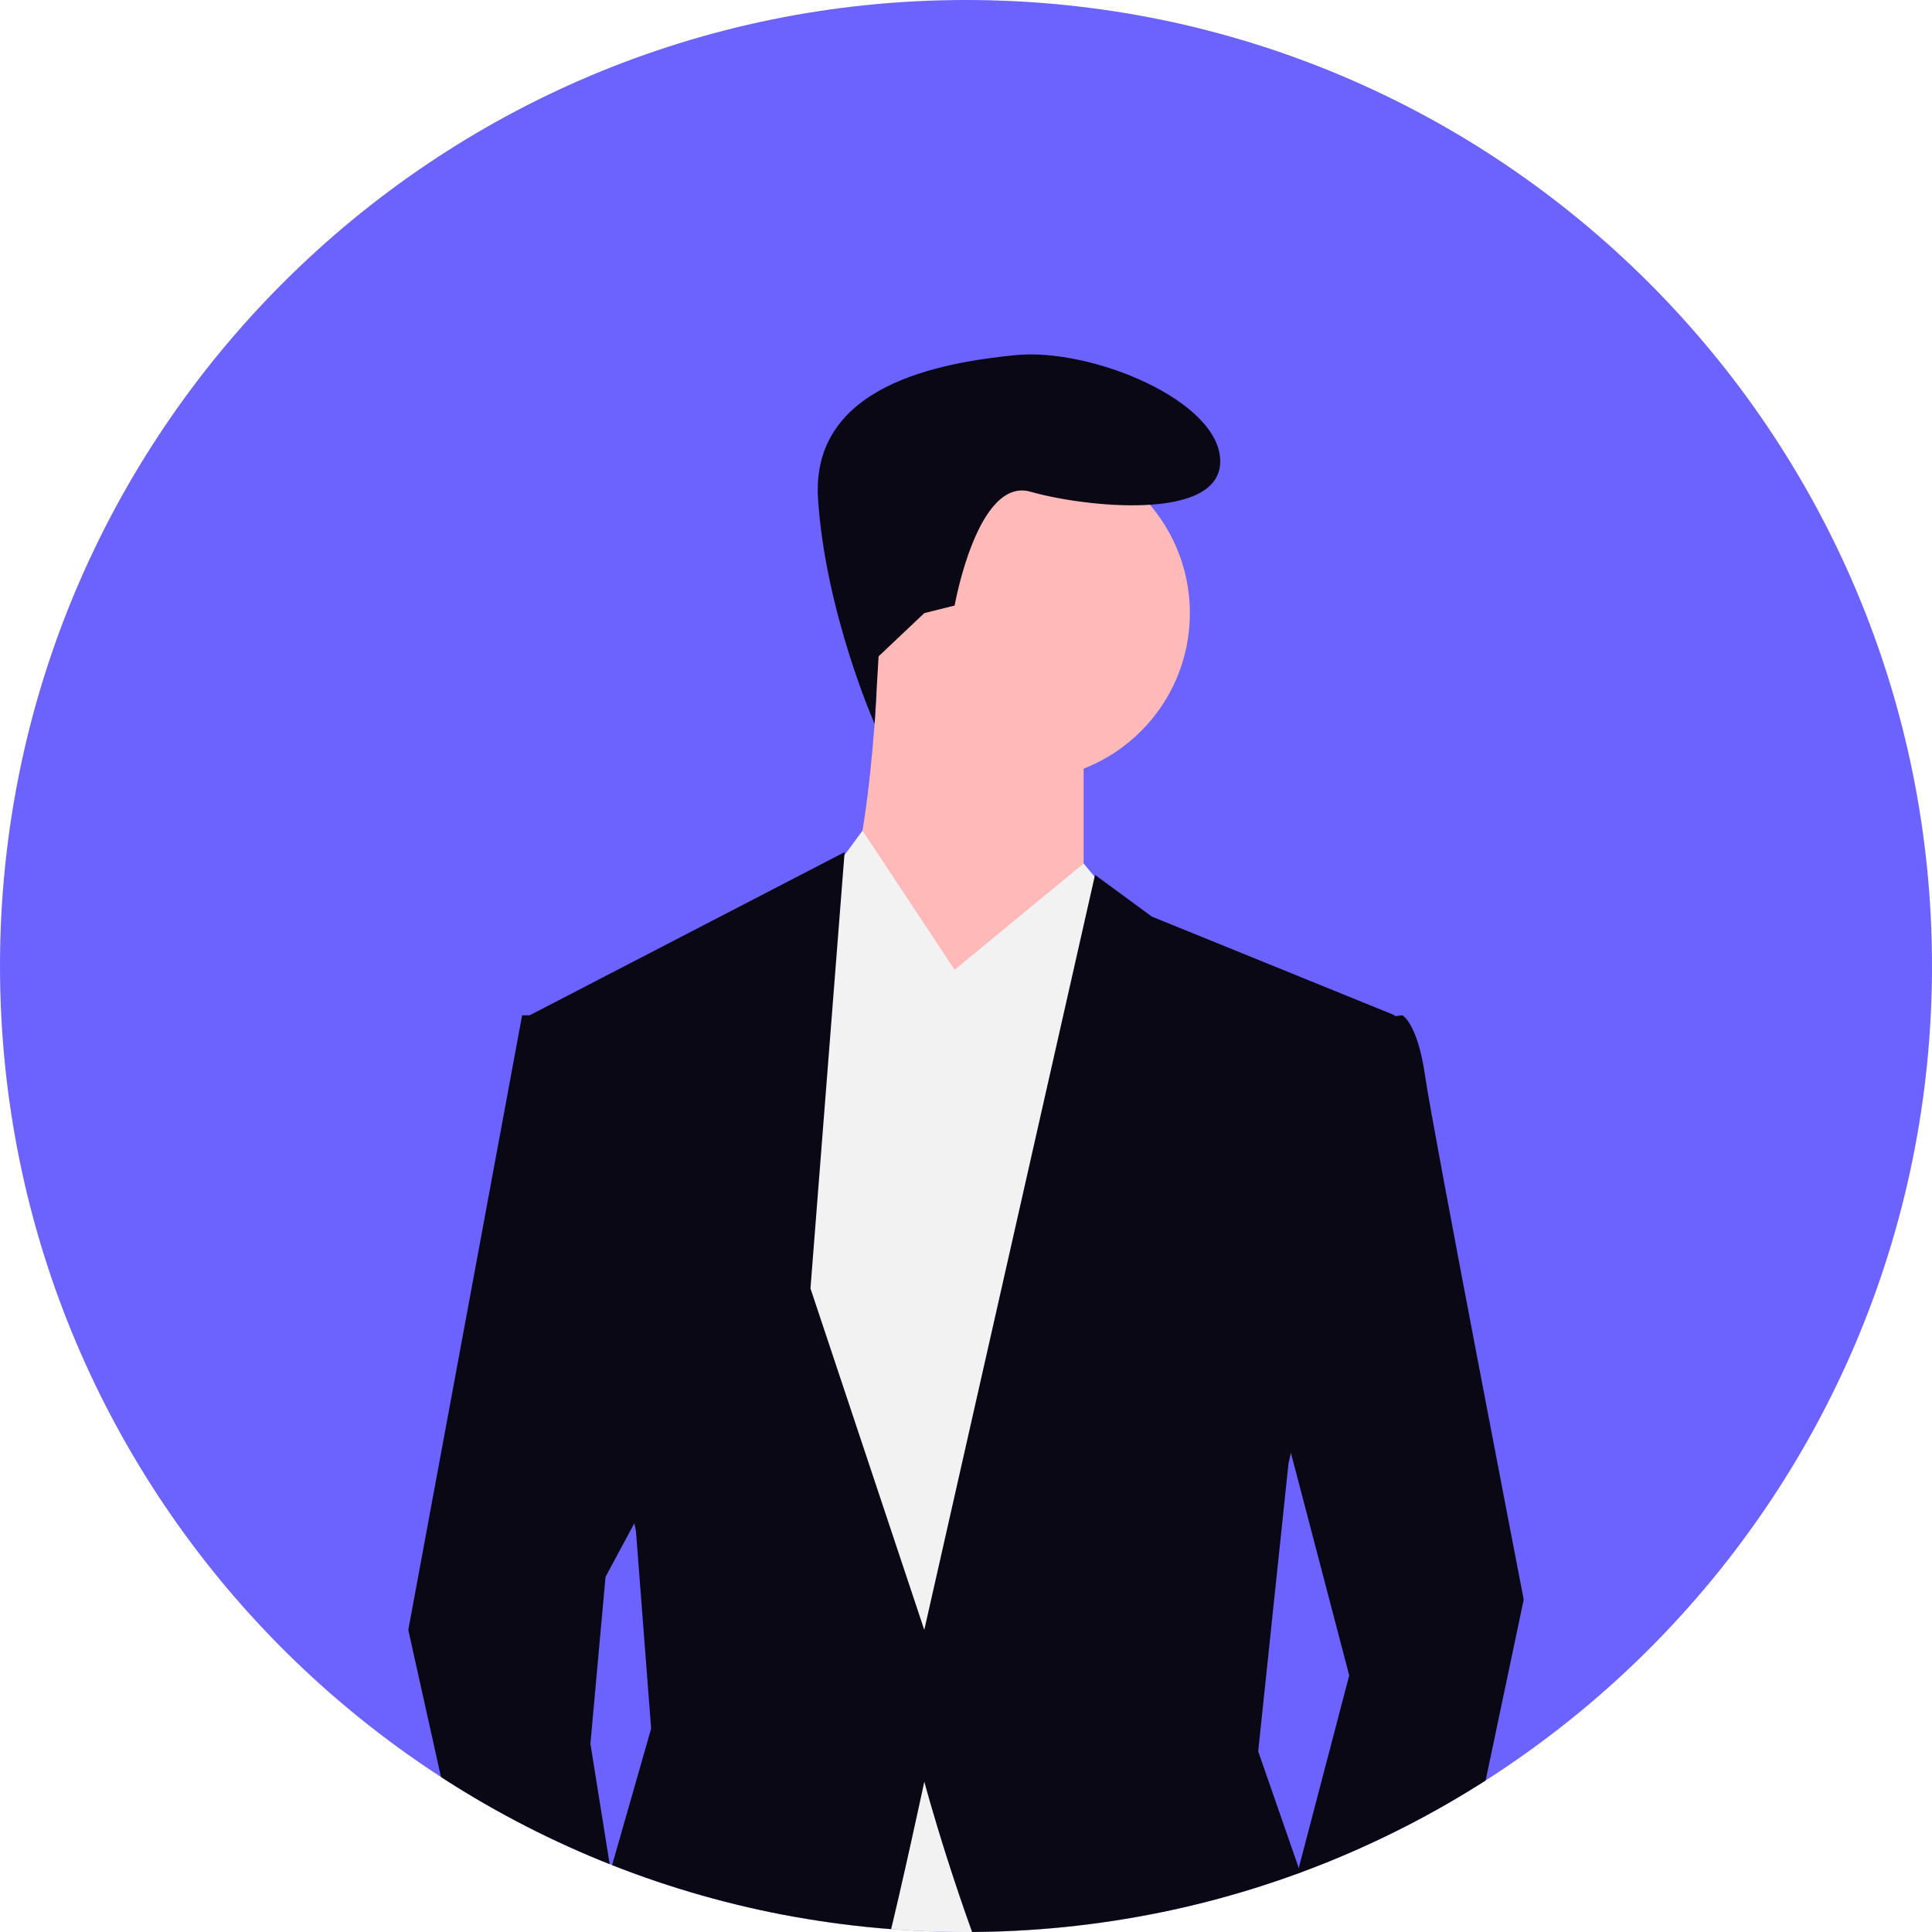
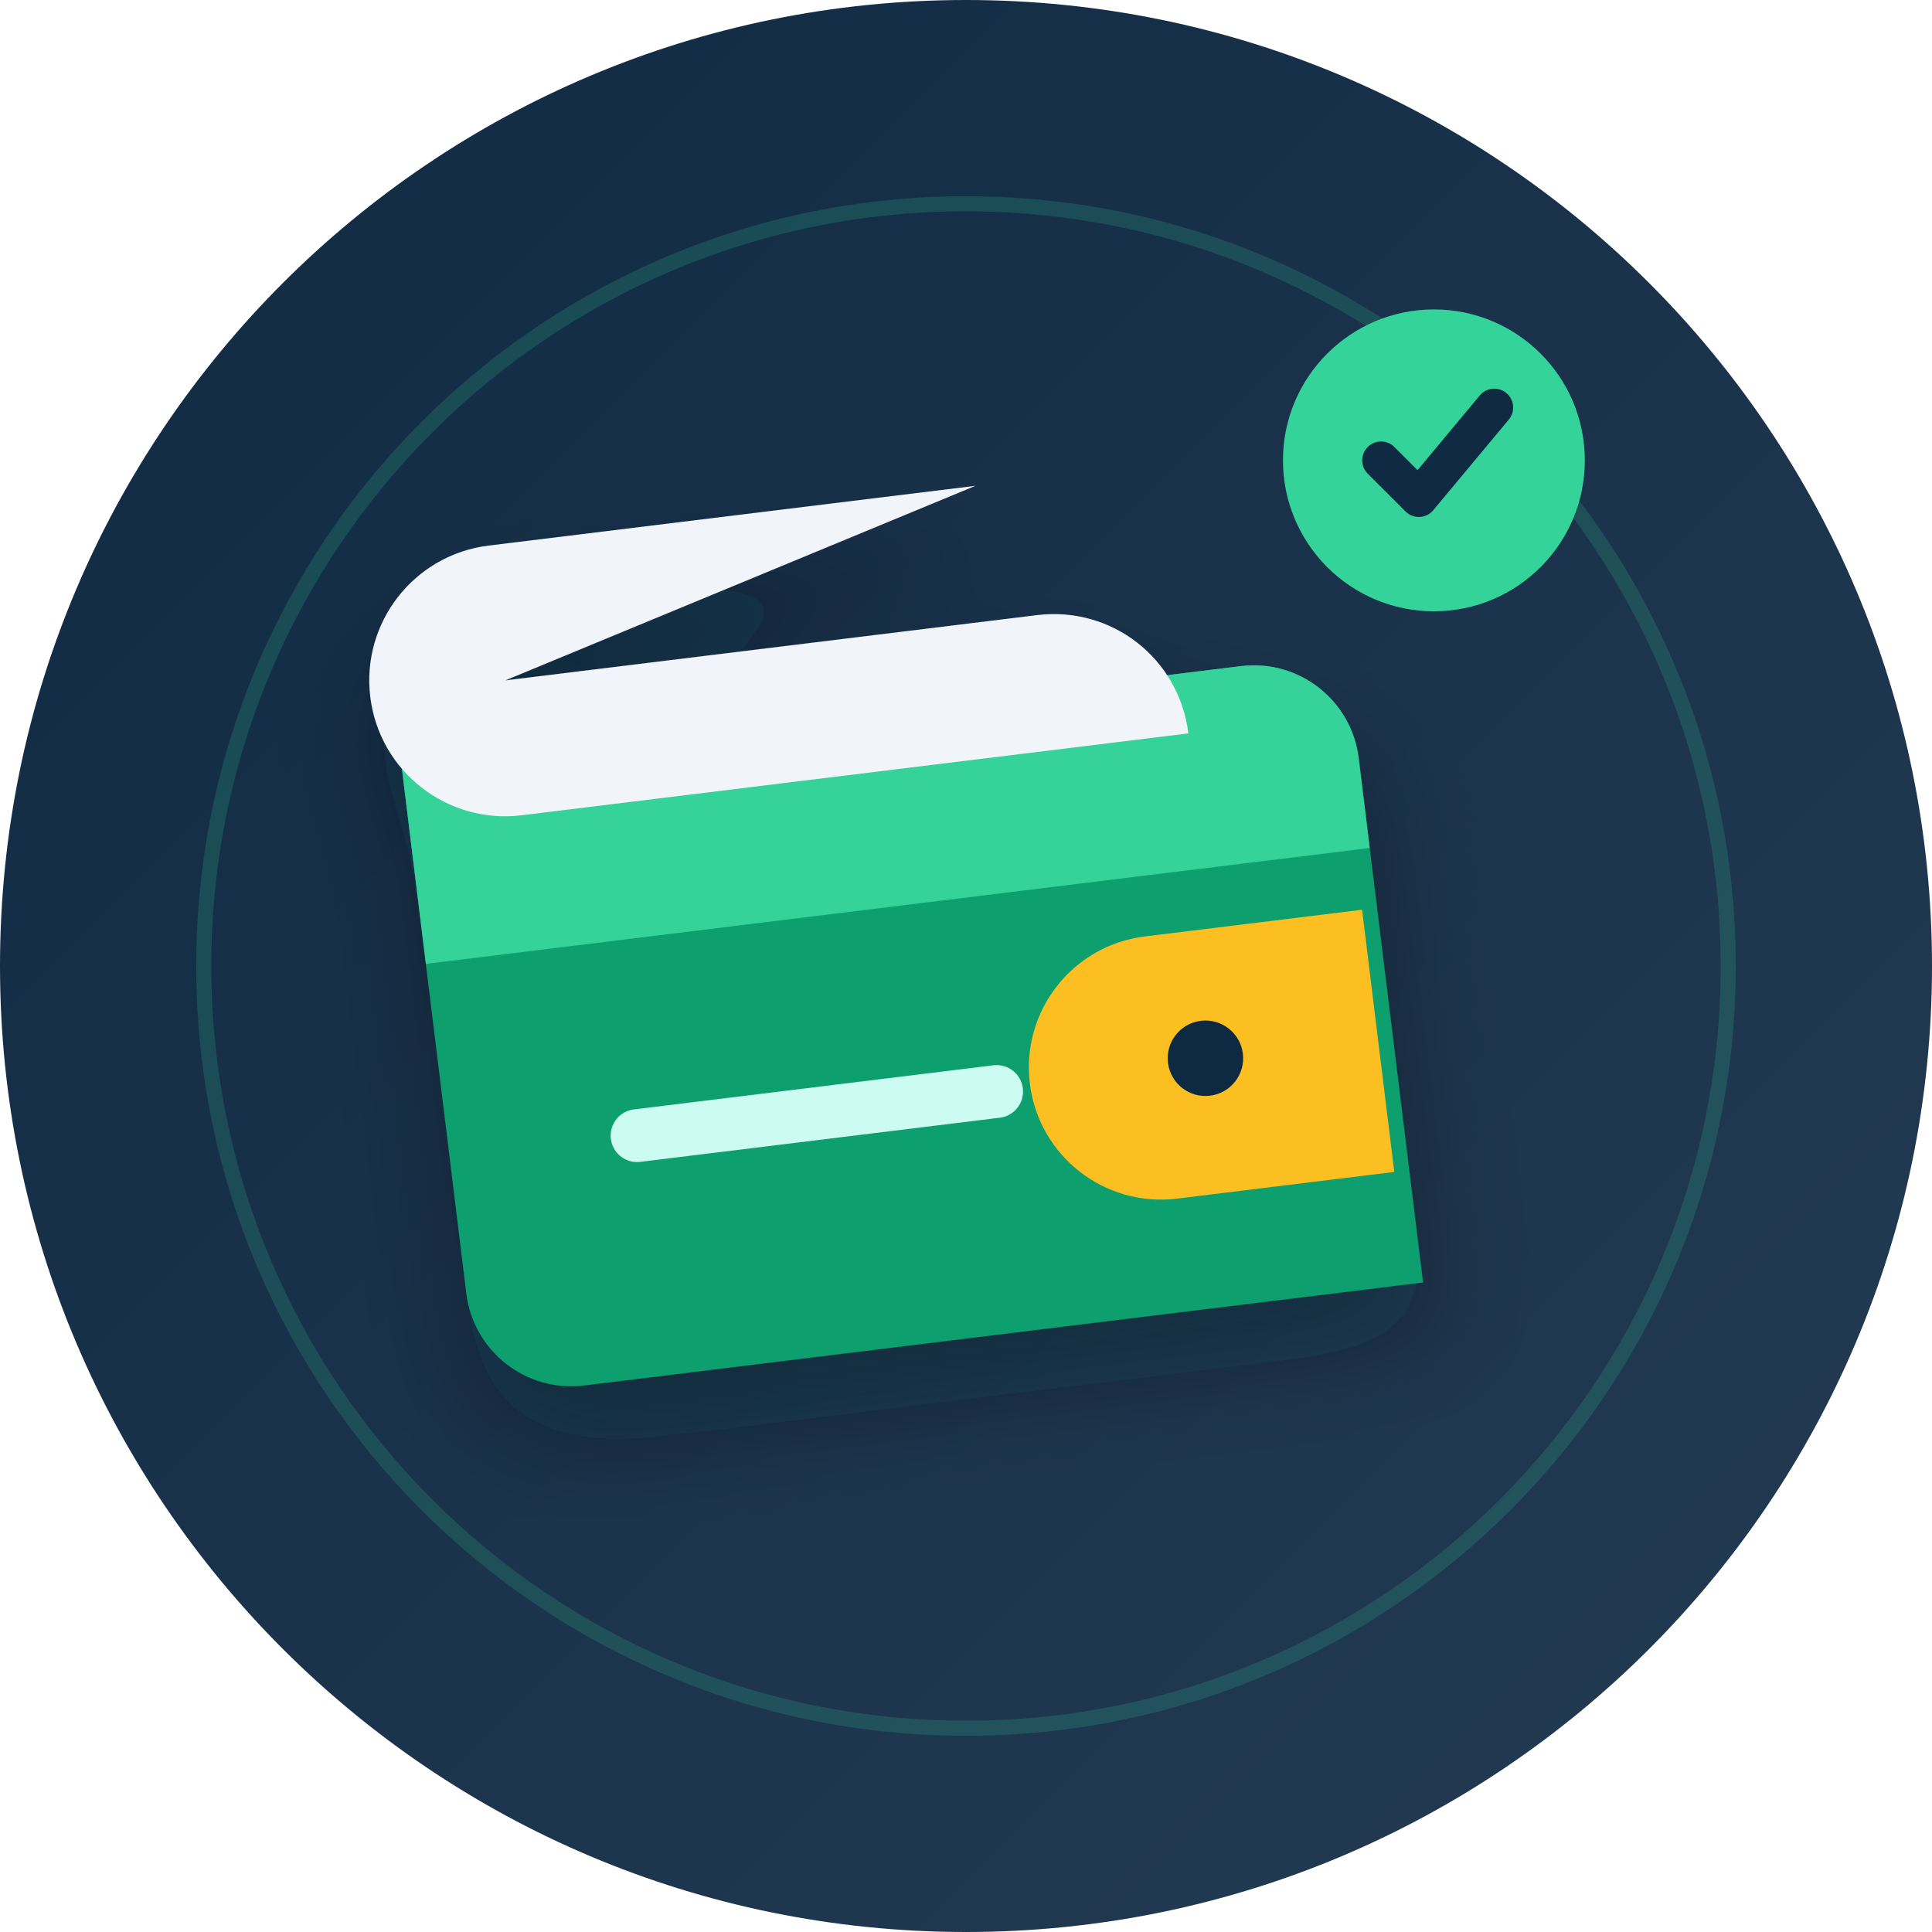
- <svg xmlns="http://www.w3.org/2000/svg" width="640" height="640" viewBox="0 0 640 640" role="img" artist="Katerina Limpitsouni" source="https://undraw.co/">
+ <svg xmlns="http://www.w3.org/2000/svg" viewBox="0 0 256 256">
  <defs>
-     <clipPath id="clip-path-222">
-       <circle id="Ellipse_889" data-name="Ellipse 889" cx="320" cy="320" r="320" transform="translate(-4451 -15900)" fill="none" stroke="#707070" stroke-width="1" />
-     </clipPath>
+     <linearGradient id="bg" x1="0" y1="0" x2="1" y2="1">
+       <stop stop-color="#102a43" />
+       <stop offset="1" stop-color="#243b53" />
+     </linearGradient>
+     <filter id="s">
+       <feDropShadow dx="0" dy="8" stdDeviation="7" flood-color="#061827" flood-opacity=".3" />
+     </filter>
  </defs>
-   <g id="Group_306" data-name="Group 306" transform="translate(-640 -220)">
-     <path id="Path_5233-223" data-name="Path 5233" d="M320,0C496.731,0,640,143.269,640,320S496.731,640,320,640,0,496.731,0,320,143.269,0,320,0Z" transform="translate(640 220)" fill="#6c63ff" />
-     <g id="Mask_Group_9" data-name="Mask Group 9" transform="translate(5091 16120)" clip-path="url(#clip-path-222)">
-       <g id="Group_302" data-name="Group 302" transform="translate(-4315.748 -15782.601)">
-         <ellipse id="Ellipse_851" data-name="Ellipse 851" cx="55.3" cy="55.3" rx="55.3" ry="55.3" transform="translate(148.307 30.406)" fill="#ffb9b9" />
-         <path id="Path_4985-224" data-name="Path 4985" d="M970.3,323.643s-2.514,77.922-15.082,87.977,45.245,52.785,45.245,52.785l37.7-60.326v-55.3Z" transform="translate(-814.455 -225.374)" fill="#ffb9b9" />
-         <path id="Path_4986-225" data-name="Path 4986" d="M855.123,269.622l-30.517-46.081L807.367,247,782.23,317.381l20.111,273.984,118.143,2.514,15.082-314.2-37.7-45.244Z" transform="translate(-674.142 -65.778)" fill="#f2f2f2" />
-         <path id="Path_4987-226" data-name="Path 4987" d="M920.045,374.6l20.111-2.514s5.026,2.514,7.541,20.108,32.667,173.442,32.667,173.442L940.145,756.662,894.9,696.336,922.56,590.773,894.908,485.2Z" transform="translate(-610.868 -153.163)" fill="#090814" />
-         <path id="Path_4988-227" data-name="Path 4988" d="M906.682,248.1H891.6L853.894,451.7l35.189,158.361,35.192-57.814-10.055-62.84,5.013-55.3,17.6-32.68Z" transform="translate(-853.894 -29.172)" fill="#090814" />
-         <path id="Path_4991-228" data-name="Path 4991" d="M970.562,369.89l10.055-2.514s7.541-42.743,25.137-37.7,62.841,10.055,62.841-10.055-42.744-37.7-67.867-35.192-67.867,10.055-65.355,47.756,18.733,74.384,18.733,74.384l1.319-22.356Z" transform="translate(-799.632 -284.185)" fill="#090814" />
-         <path id="Path_4994-229" data-name="Path 4994" d="M1212.25,404.431l-80.437-32.677-18.852-13.826L1056.4,608.034,1018.7,494.92l11.311-144.533L925.7,404.431l35.192,170.928,5.026,65.355L950.834,693.5s-52.786,37.7-35.19,77.922,37.7,42.743,37.7,42.743,85.463-80.436,90.5-100.544,12.567-55.3,12.567-55.3,42.743,160.873,93,158.358,50.274-55.3,50.274-55.3l-12.567-55.3-20.108-57.814,10.055-95.513Z" transform="translate(-885.472 -185.507)" fill="#090814" />
-       </g>
-     </g>
+   <circle cx="128" cy="128" r="128" fill="url(#bg)" />
+   <circle cx="128" cy="128" r="101" fill="none" stroke="#34d399" stroke-opacity=".18" stroke-width="2" />
+   <g filter="url(#s)" transform="rotate(-7 128 128)">
+     <path d="M57 93h112a14 14 0 0 1 14 14v70H71a14 14 0 0 1-14-14V93Z" fill="#0f9f6e" />
+     <path d="M57 93h112a14 14 0 0 1 14 14v12H57V93Z" fill="#34d399" />
+     <path d="M72 83h71c10 0 18 8 18 18H72a18 18 0 0 1 0-36h65" fill="#f1f5f9" />
+     <path d="M152 127h29v35h-29a17 17 0 0 1 0-35Z" fill="#fbbf24" />
+     <circle cx="158" cy="144" r="5" fill="#102a43" />
+     <path d="M82 145h48" stroke="#ccfbf1" stroke-linecap="round" stroke-width="7" />
  </g>
+   <circle cx="190" cy="61" r="20" fill="#34d399" />
+   <path d="m183 61 5 5 10-12" fill="none" stroke="#102a43" stroke-linecap="round" stroke-linejoin="round" stroke-width="5" />
</svg>
